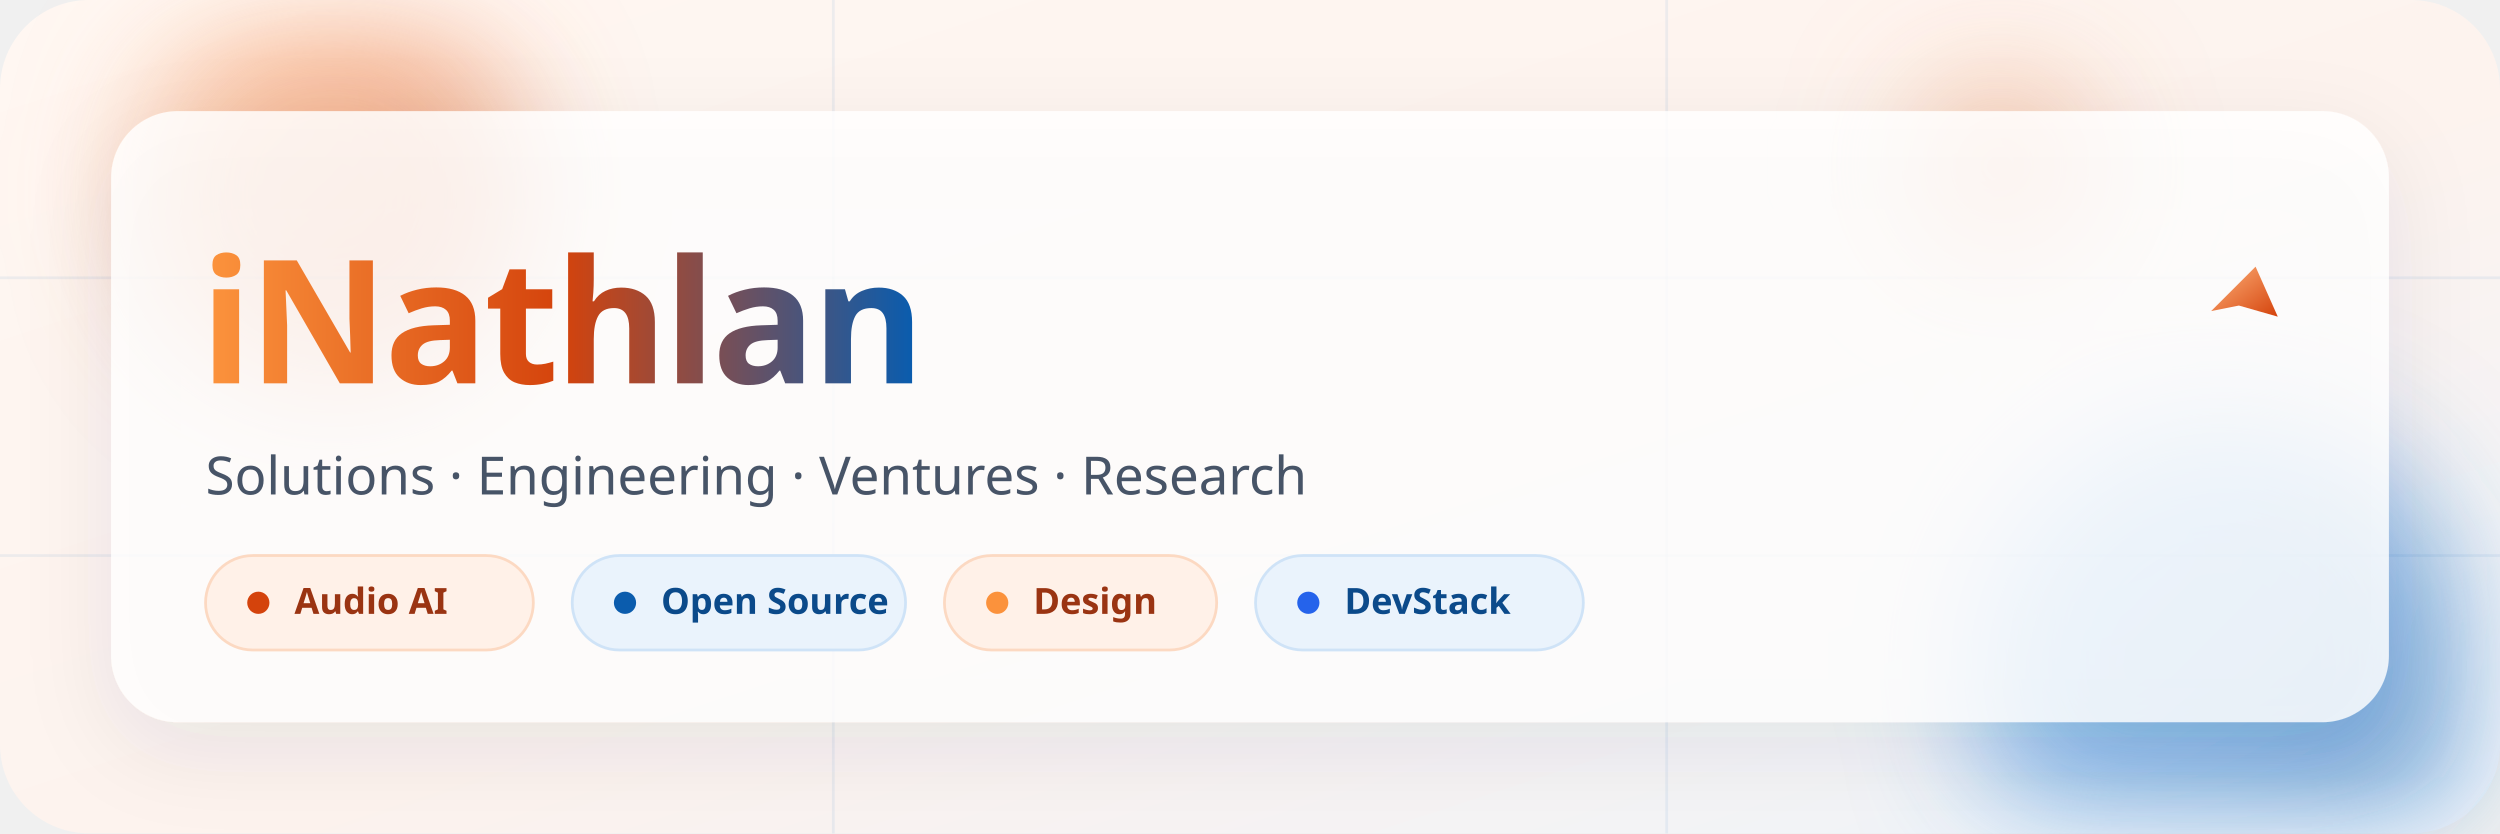
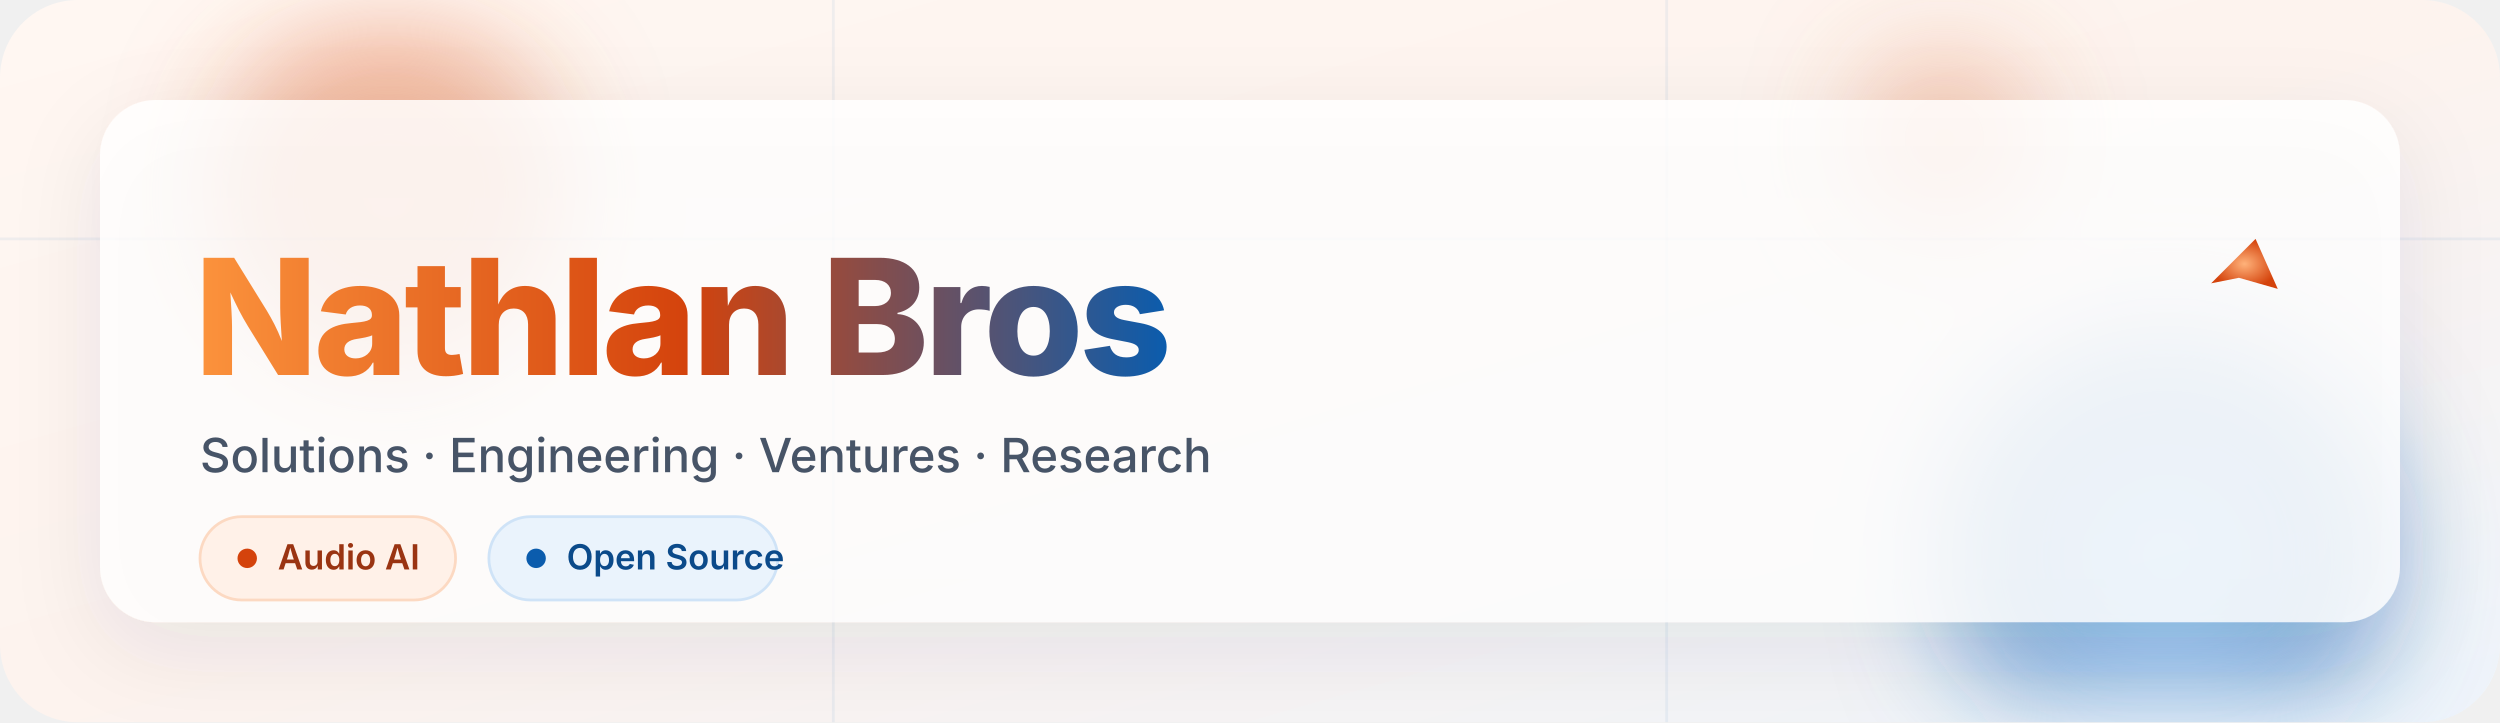
- <svg xmlns="http://www.w3.org/2000/svg" width="900" height="300" viewBox="0 0 900 300" role="img" aria-label="iNathlan — Solutions, Engineering, Ventures, Research">
+ <svg xmlns="http://www.w3.org/2000/svg" width="900" height="260" viewBox="0 0 900 260" role="img" aria-label="Nathlan Bros">
  <defs>
    <linearGradient id="bg" x1="0" y1="0" x2="1" y2="1">
      <stop offset="0" stop-color="#fff7f2" />
-       <stop offset="0.55" stop-color="#fdf3ee" />
+       <stop offset=".5" stop-color="#fdf3ee" />
      <stop offset="1" stop-color="#eef4fb" />
    </linearGradient>
    <linearGradient id="brand" x1="0" y1="0" x2="1" y2="0">
      <stop offset="0" stop-color="#fb923c" />
-       <stop offset="0.5" stop-color="#d4430c" />
+       <stop offset=".5" stop-color="#d4430c" />
      <stop offset="1" stop-color="#0b5cad" />
    </linearGradient>
-     <linearGradient id="orbO" x1="0" y1="0" x2="1" y2="1">
+     <linearGradient id="sweep" x1="0" y1="0" x2="1" y2="0" gradientUnits="objectBoundingBox" spreadMethod="reflect">
+       <stop offset="0" stop-color="#ffffff" stop-opacity="0" />
+       <stop offset=".5" stop-color="#ffffff" stop-opacity=".55" />
+       <stop offset="1" stop-color="#ffffff" stop-opacity="0" />
+     </linearGradient>
+     <radialGradient id="orbO" cx=".5" cy=".5" r=".5">
      <stop offset="0" stop-color="#ffb27a" />
      <stop offset="1" stop-color="#d4430c" />
-     </linearGradient>
-     <linearGradient id="orbB" x1="0" y1="0" x2="1" y2="1">
+     </radialGradient>
+     <radialGradient id="orbB" cx=".5" cy=".5" r=".5">
      <stop offset="0" stop-color="#5ab0ff" />
      <stop offset="1" stop-color="#0b5cad" />
-     </linearGradient>
+     </radialGradient>
+     <filter id="blur" x="-50%" y="-50%" width="200%" height="200%">
+       <feGaussianBlur stdDeviation="20" />
+     </filter>
    <filter id="soft" x="-20%" y="-20%" width="140%" height="140%">
      <feDropShadow dx="0" dy="10" stdDeviation="16" flood-color="#1b2a4a" flood-opacity="0.10" />
    </filter>
-     <filter id="orbBlur" x="-50%" y="-50%" width="200%" height="200%">
-       <feGaussianBlur stdDeviation="22" />
-     </filter>
+     <clipPath id="clip">
+       <rect width="900" height="260" rx="28" />
+     </clipPath>
  </defs>
-   <rect width="900" height="300" rx="32" fill="url(#bg)" />
-   <g filter="url(#orbBlur)" opacity="0.55">
-     <circle cx="120" cy="70" r="70" fill="url(#orbO)" />
-     <circle cx="800" cy="240" r="90" fill="url(#orbB)" />
-     <circle cx="720" cy="60" r="34" fill="url(#orbO)" opacity="0.7" />
-   </g>
-   <g stroke="#0b5cad" stroke-opacity="0.07" stroke-width="1">
-     <line x1="0" y1="100" x2="900" y2="100" />
-     <line x1="0" y1="200" x2="900" y2="200" />
-     <line x1="300" y1="0" x2="300" y2="300" />
-     <line x1="600" y1="0" x2="600" y2="300" />
-   </g>
-   <g filter="url(#soft)">
-     <rect x="40" y="40" width="820" height="220" rx="24" fill="#ffffff" fill-opacity="0.82" />
-   </g>
-   <text x="72" y="138" font-family="'Segoe UI', system-ui, -apple-system, sans-serif" font-size="62" font-weight="800" letter-spacing="-1.5" fill="url(#brand)">iNathlan</text>
-   <text x="74" y="178" font-family="'Segoe UI', system-ui, sans-serif" font-size="19" font-weight="500" fill="#475467">Solutions · Engineering · Ventures · Research</text>
-   <g font-family="'Segoe UI', system-ui, sans-serif" font-size="13" font-weight="600">
-     <g>
-       <rect x="74" y="200" width="118" height="34" rx="17" fill="#fff1e8" stroke="#fcd9c2" />
-       <circle cx="93" cy="217" r="4" fill="#d4430c" />
-       <text x="106" y="221" fill="#9a3412">Audio AI</text>
+   <g clip-path="url(#clip)">
+     <rect width="900" height="260" fill="url(#bg)" />
+     <g filter="url(#blur)" opacity="0.5">
+       <circle cx="140" cy="70" r="60" fill="url(#orbO)">
+         <animateTransform attributeName="transform" type="translate" values="0 0; 18 -14; 0 0" dur="9s" repeatCount="indefinite" />
+       </circle>
+       <circle cx="780" cy="200" r="80" fill="url(#orbB)">
+         <animateTransform attributeName="transform" type="translate" values="0 0; -20 16; 0 0" dur="11s" repeatCount="indefinite" />
+       </circle>
+       <circle cx="700" cy="50" r="30" fill="url(#orbO)" opacity="0.8">
+         <animateTransform attributeName="transform" type="translate" values="0 0; 10 18; 0 0" dur="7s" repeatCount="indefinite" />
+       </circle>
+     </g>
+     <g stroke="#0b5cad" stroke-opacity="0.06" stroke-width="1">
+       <line x1="0" y1="86" x2="900" y2="86" />
+       <line x1="300" y1="0" x2="300" y2="260" />
+       <line x1="600" y1="0" x2="600" y2="260" />
+     </g>
+     <g filter="url(#soft)">
+       <rect x="36" y="36" width="828" height="188" rx="20" fill="#ffffff" fill-opacity="0.82" />
    </g>
    <g>
-       <rect x="206" y="200" width="120" height="34" rx="17" fill="#eaf3fc" stroke="#cfe3f7" />
-       <circle cx="225" cy="217" r="4" fill="#0b5cad" />
-       <text x="238" y="221" fill="#0b4a8a">Open Source</text>
+       <text x="70" y="135" font-family="'Inter','Segoe UI',system-ui,sans-serif" font-size="58" font-weight="800" letter-spacing="-1.5" fill="url(#brand)">Nathlan Bros
+         <animate attributeName="opacity" values="1;1;0.92;1" dur="4s" repeatCount="indefinite" />
+       </text>
+       <rect x="70" y="92" width="430" height="58" fill="url(#sweep)" opacity="0.0">
+         <animate attributeName="x" values="70;500;70" dur="5s" repeatCount="indefinite" />
+         <animate attributeName="opacity" values="0;.8;0" dur="5s" repeatCount="indefinite" />
+       </rect>
    </g>
-     <g>
-       <rect x="340" y="200" width="98" height="34" rx="17" fill="#fff1e8" stroke="#fcd9c2" />
-       <circle cx="359" cy="217" r="4" fill="#fb923c" />
-       <text x="372" y="221" fill="#9a3412">Design</text>
+     <text x="72" y="170" font-family="'Inter','Segoe UI',system-ui,sans-serif" font-size="17" font-weight="500" fill="#475467">Solutions · Engineering · Ventures · Research</text>
+     <g font-family="'Inter','Segoe UI',system-ui,sans-serif" font-size="12.5" font-weight="600">
+       <g>
+         <rect x="72" y="186" width="92" height="30" rx="15" fill="#fff1e8" stroke="#fcd9c2" />
+         <circle cx="89" cy="201" r="3.5" fill="#d4430c">
+           <animate attributeName="opacity" values="1;.3;1" dur="2s" repeatCount="indefinite" />
+         </circle>
+         <text x="100" y="205" fill="#9a3412">Audio AI</text>
+       </g>
+       <g>
+         <rect x="176" y="186" width="104" height="30" rx="15" fill="#eaf3fc" stroke="#cfe3f7" />
+         <circle cx="193" cy="201" r="3.5" fill="#0b5cad">
+           <animate attributeName="opacity" values="1;.3;1" dur="2.4s" repeatCount="indefinite" />
+         </circle>
+         <text x="204" y="205" fill="#0b4a8a">Open Source</text>
+       </g>
    </g>
-     <g>
-       <rect x="452" y="200" width="118" height="34" rx="17" fill="#eaf3fc" stroke="#cfe3f7" />
-       <circle cx="471" cy="217" r="4" fill="#2563eb" />
-       <text x="484" y="221" fill="#0b4a8a">DevStack</text>
+     <g transform="translate(796 86)" fill="none" stroke="#d4430c" stroke-width="3" stroke-linecap="round">
+       <path d="M0 16 L16 0 L24 18 L10 14 Z" fill="url(#orbO)" stroke="none">
+         <animateTransform attributeName="transform" type="rotate" values="0 12 12;12 12 12;0 12 12" dur="6s" repeatCount="indefinite" />
+       </path>
    </g>
  </g>
-   <g transform="translate(796 96)" fill="none" stroke="#d4430c" stroke-width="3" stroke-linecap="round">
-     <path d="M0 16 L16 0 L24 18 L10 14 Z" fill="url(#orbO)" stroke="none" />
-   </g>
</svg>
